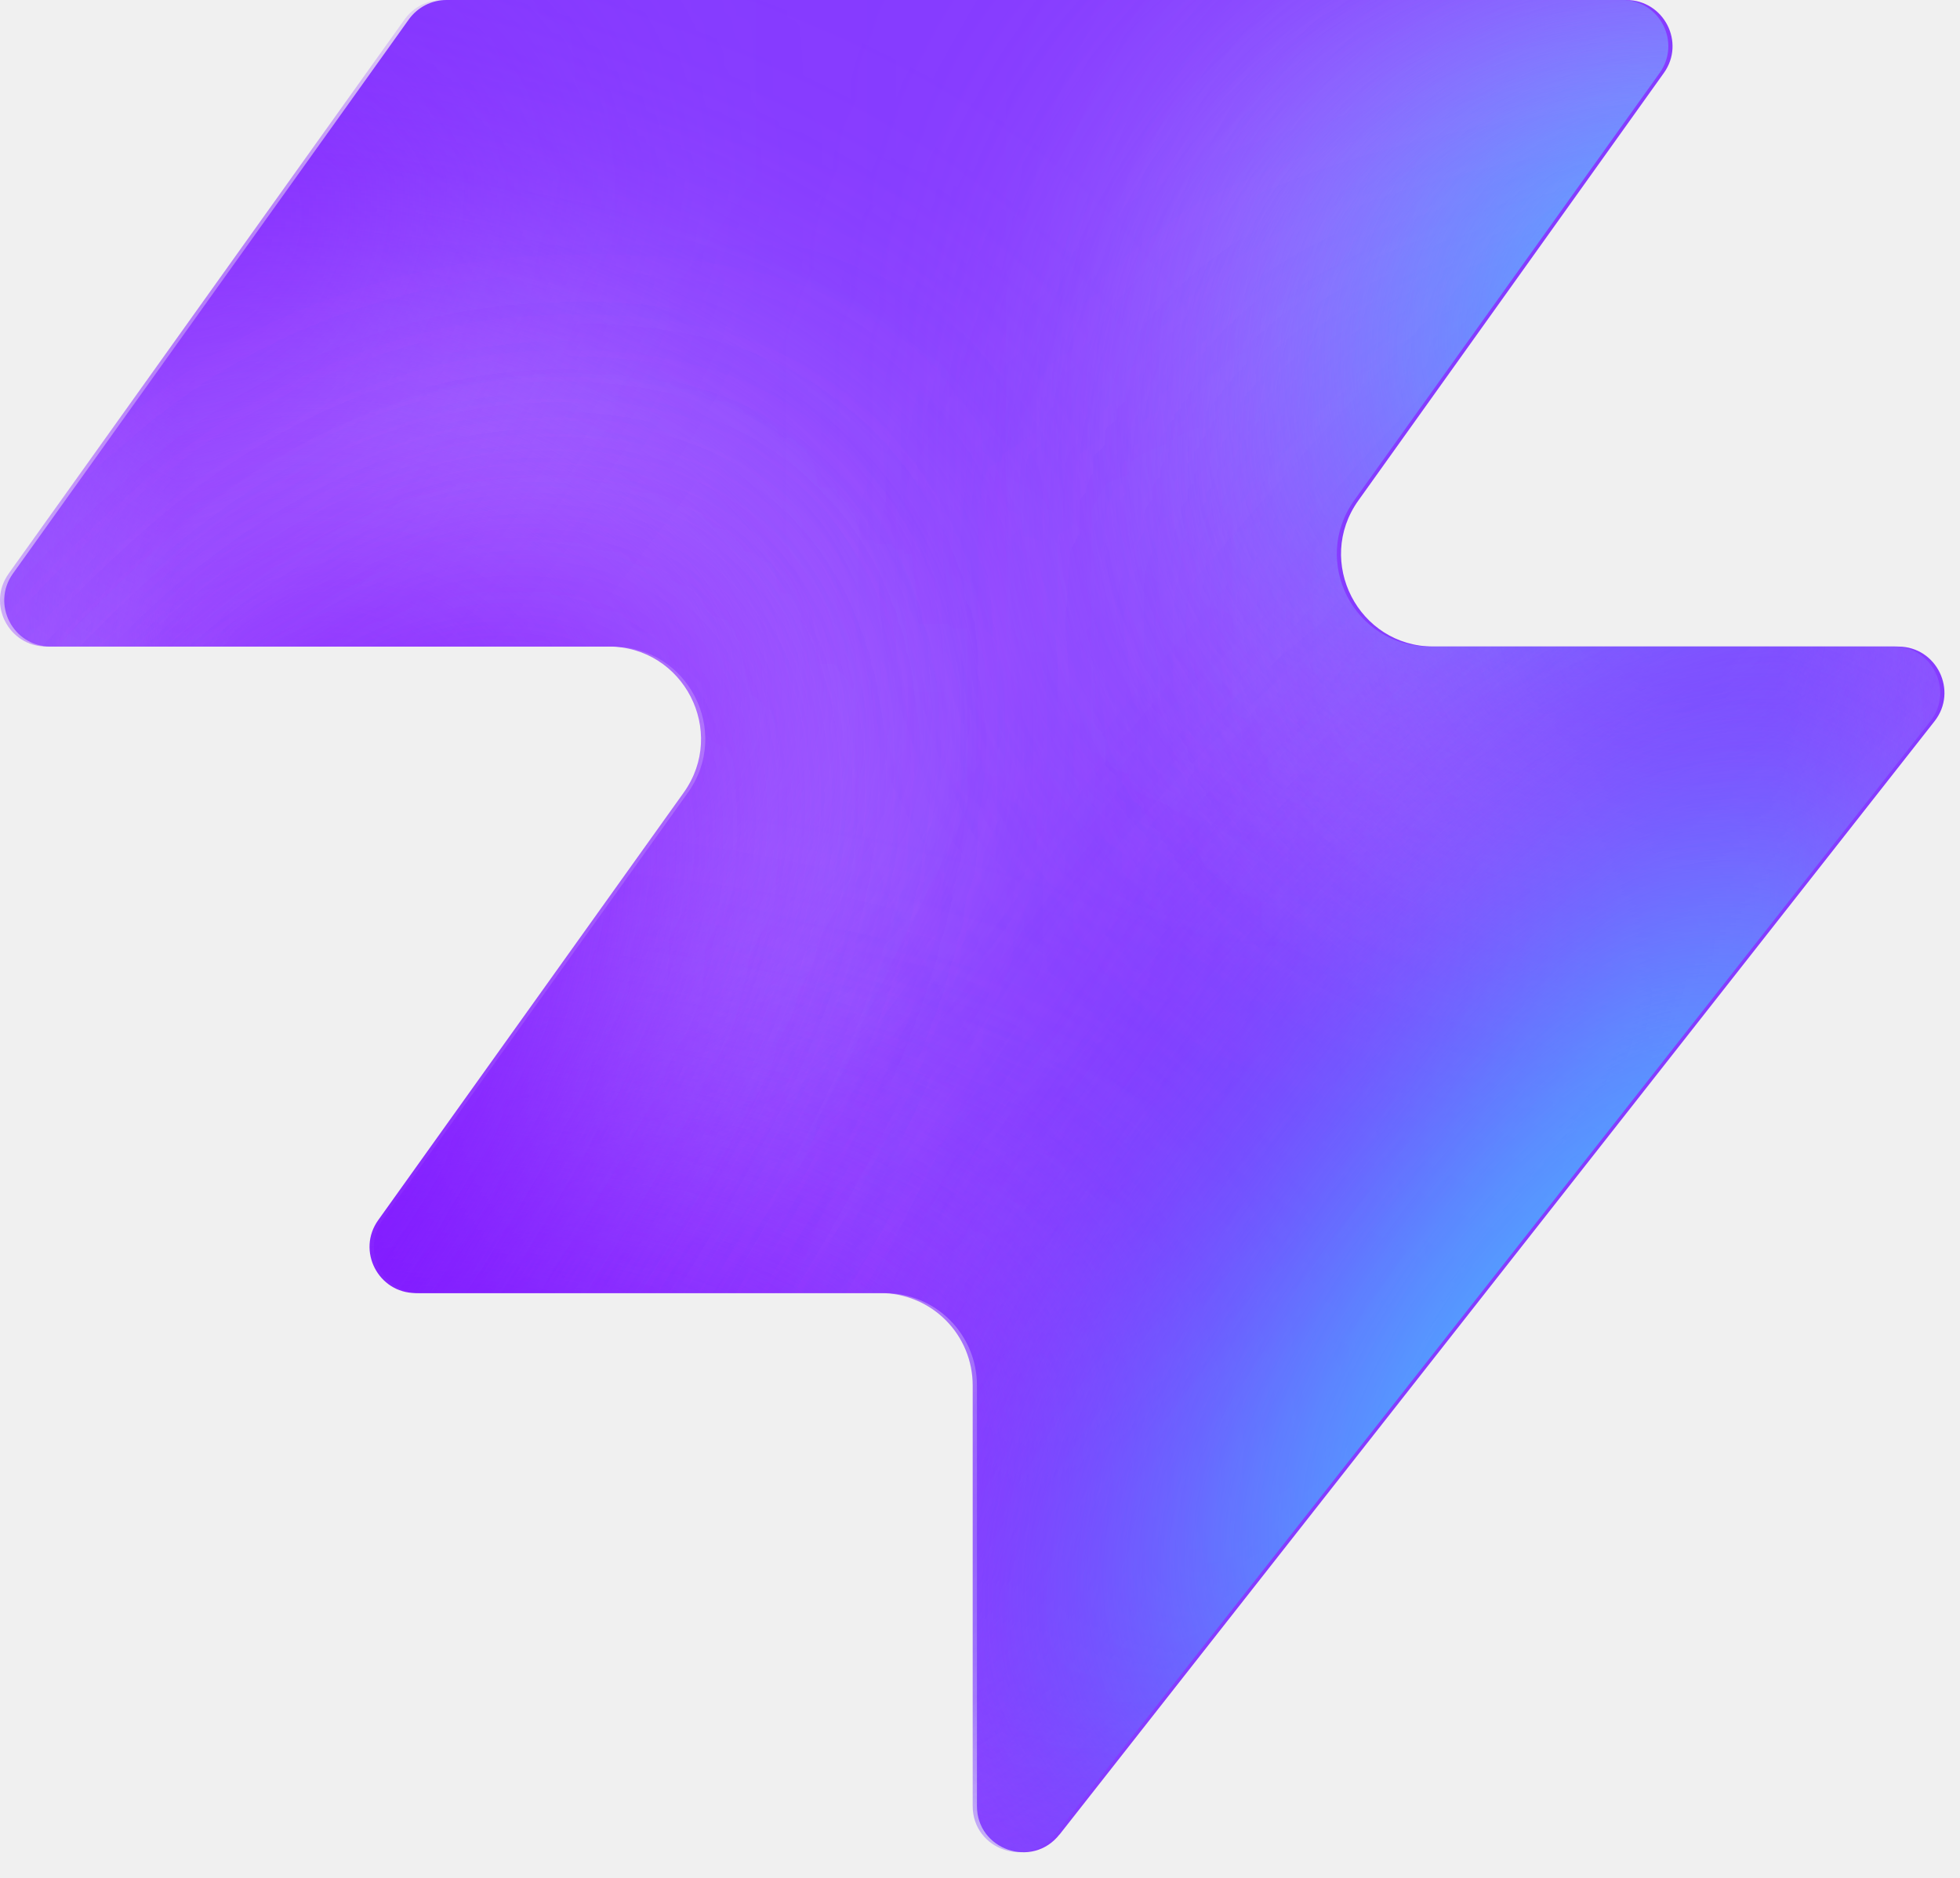
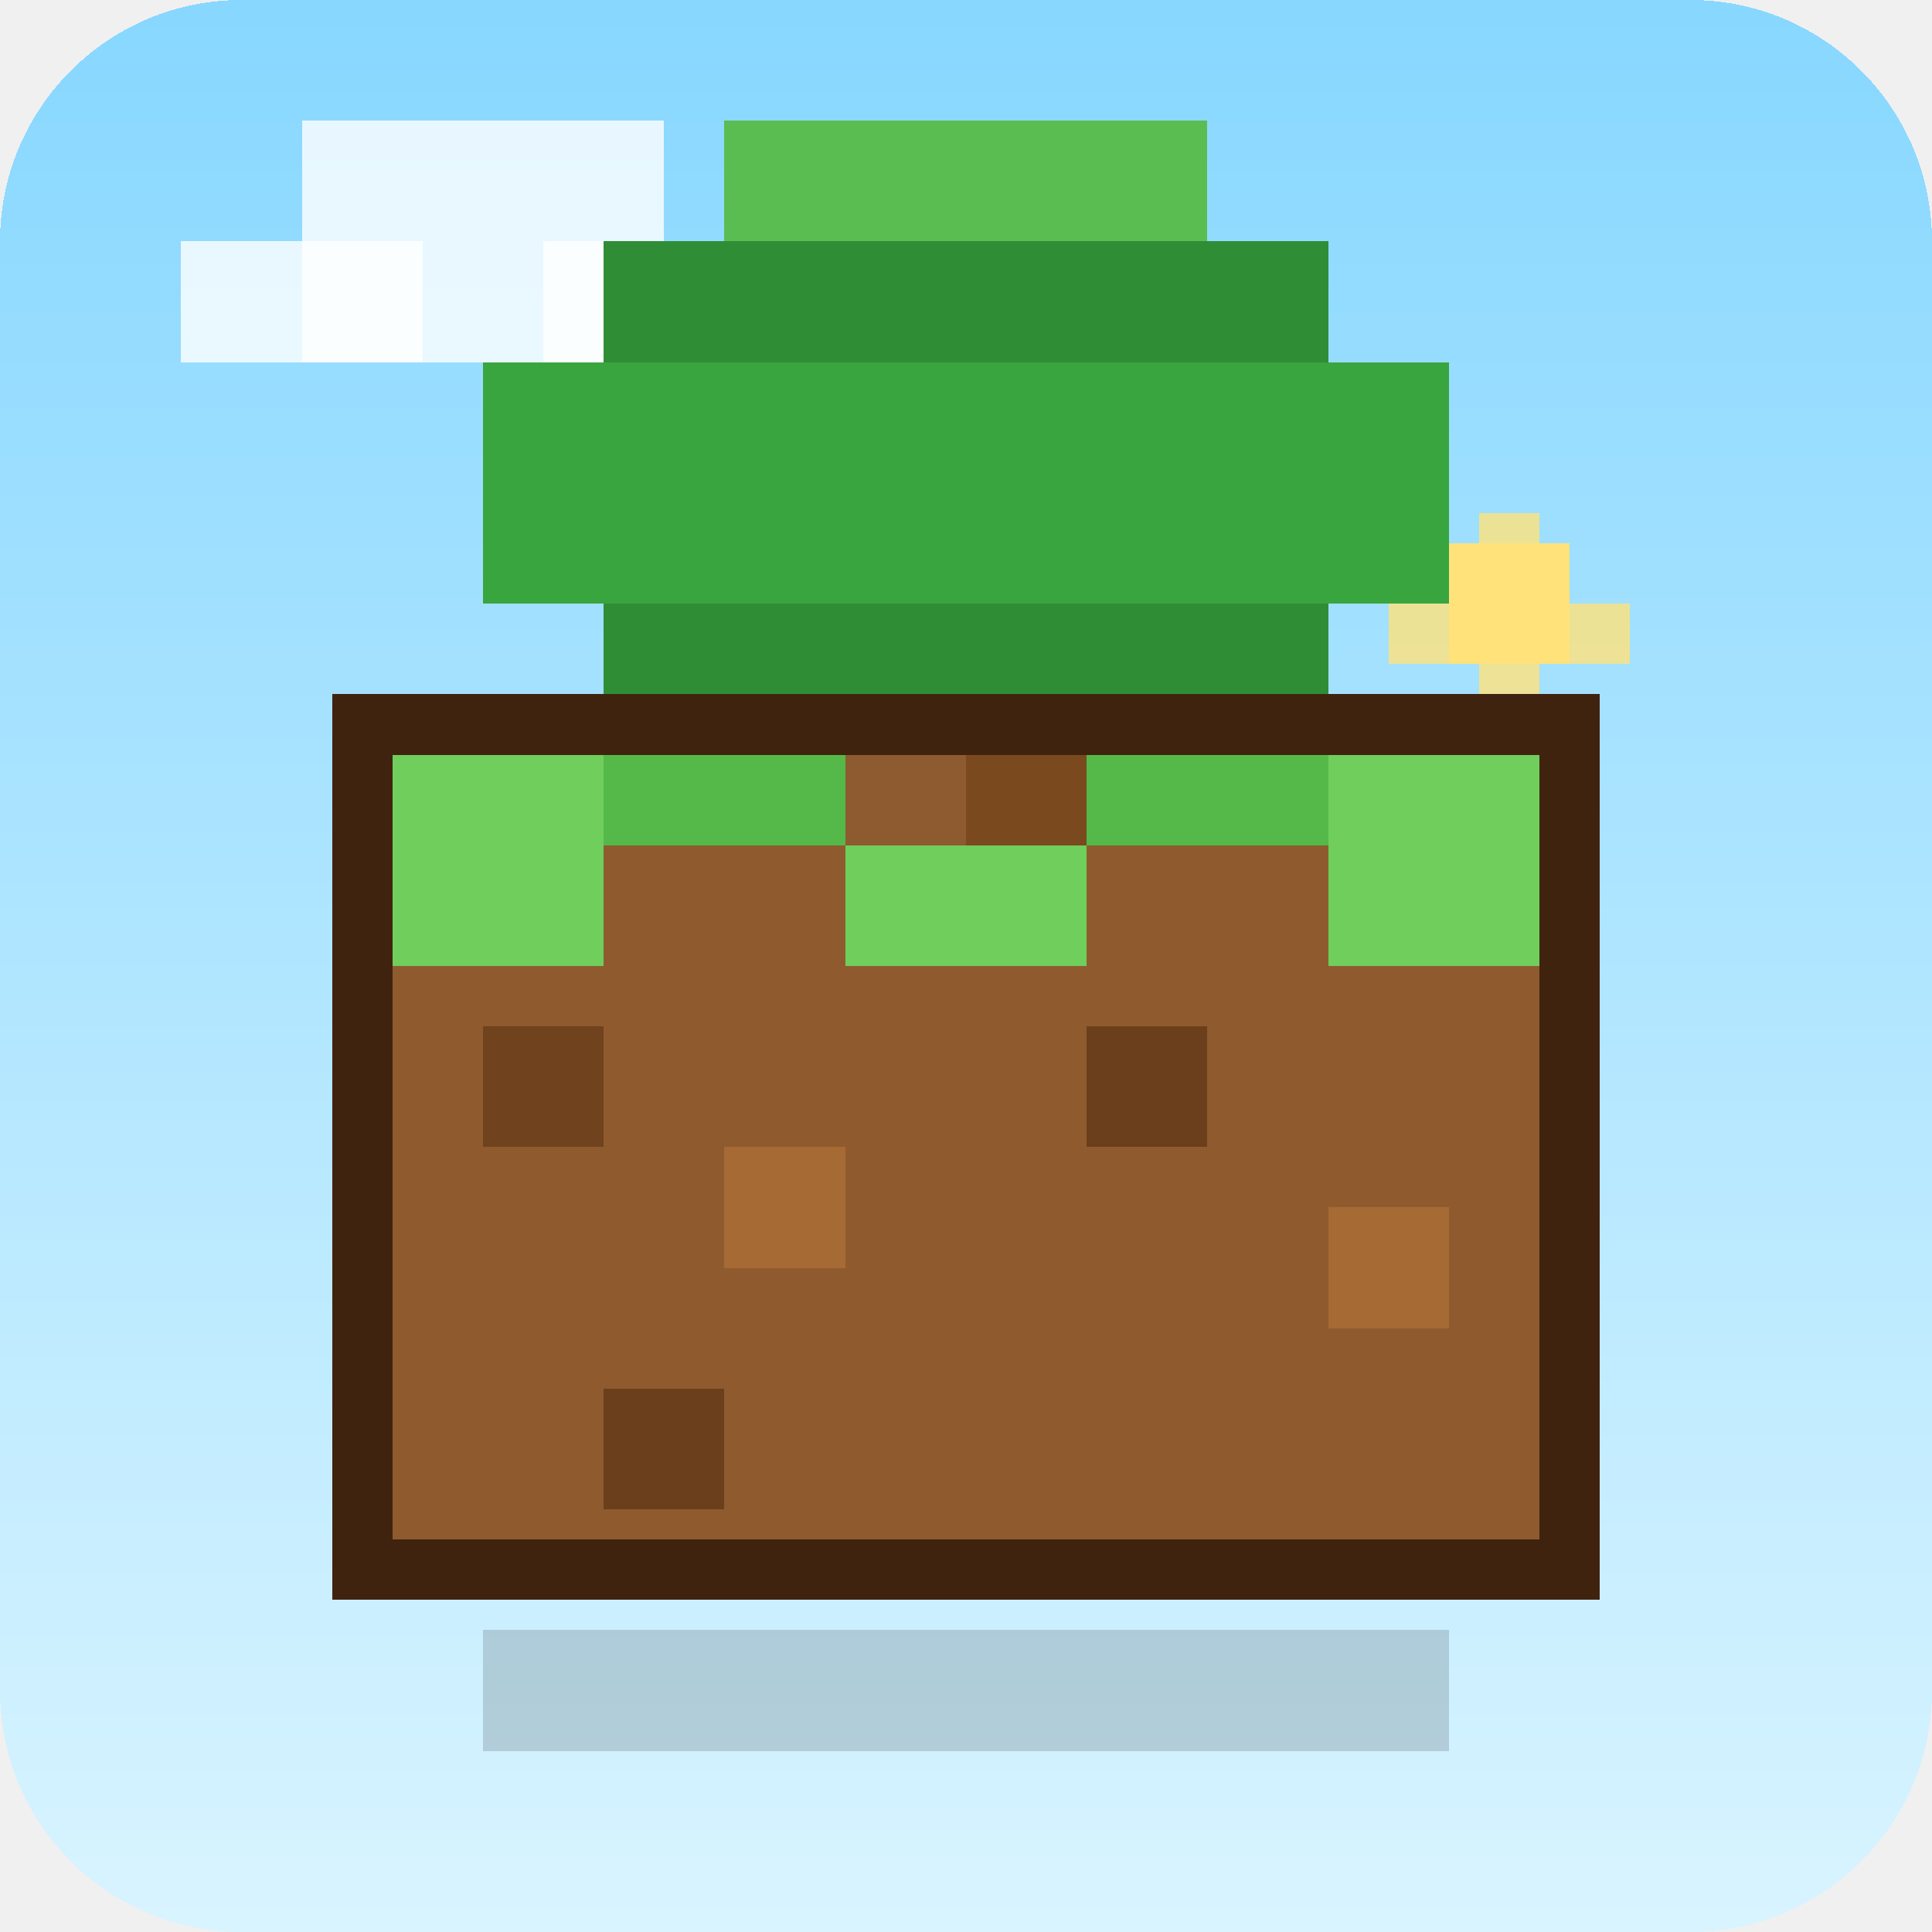
- <svg xmlns="http://www.w3.org/2000/svg" width="48" height="46" fill="none" viewBox="0 0 48 46">
-   <path fill="#863bff" d="M25.946 44.938c-.664.845-2.021.375-2.021-.698V33.937a2.26 2.26 0 0 0-2.262-2.262H10.287c-.92 0-1.456-1.04-.92-1.788l7.48-10.471c1.07-1.497 0-3.578-1.842-3.578H1.237c-.92 0-1.456-1.04-.92-1.788L10.013.474c.214-.297.556-.474.92-.474h28.894c.92 0 1.456 1.04.92 1.788l-7.48 10.471c-1.07 1.498 0 3.579 1.842 3.579h11.377c.943 0 1.473 1.088.89 1.83L25.947 44.94z" style="fill:#863bff;fill:color(display-p3 .525 .23 1);fill-opacity:1" />
-   <mask id="a" width="48" height="46" x="0" y="0" maskUnits="userSpaceOnUse" style="mask-type:alpha">
-     <path fill="#000" d="M25.842 44.938c-.664.844-2.021.375-2.021-.698V33.937a2.26 2.26 0 0 0-2.262-2.262H10.183c-.92 0-1.456-1.04-.92-1.788l7.48-10.471c1.07-1.498 0-3.579-1.842-3.579H1.133c-.92 0-1.456-1.04-.92-1.787L9.91.473c.214-.297.556-.474.92-.474h28.894c.92 0 1.456 1.04.92 1.788l-7.48 10.471c-1.07 1.498 0 3.578 1.842 3.578h11.377c.943 0 1.473 1.088.89 1.832L25.843 44.94z" style="fill:#000;fill-opacity:1" />
-   </mask>
-   <g mask="url(#a)">
-     <g filter="url(#b)">
-       <ellipse cx="5.508" cy="14.704" fill="#ede6ff" rx="5.508" ry="14.704" style="fill:#ede6ff;fill:color(display-p3 .927 .903 1);fill-opacity:1" transform="matrix(.00324 1 1 -.00324 -4.47 31.516)" />
-     </g>
-     <g filter="url(#c)">
-       <ellipse cx="10.399" cy="29.851" fill="#ede6ff" rx="10.399" ry="29.851" style="fill:#ede6ff;fill:color(display-p3 .927 .903 1);fill-opacity:1" transform="matrix(.00324 1 1 -.00324 -39.328 7.883)" />
-     </g>
-     <g filter="url(#d)">
-       <ellipse cx="5.508" cy="30.487" fill="#7e14ff" rx="5.508" ry="30.487" style="fill:#7e14ff;fill:color(display-p3 .492 .077 1);fill-opacity:1" transform="rotate(89.814 -25.913 -14.639)scale(1 -1)" />
-     </g>
-     <g filter="url(#e)">
-       <ellipse cx="5.508" cy="30.599" fill="#7e14ff" rx="5.508" ry="30.599" style="fill:#7e14ff;fill:color(display-p3 .492 .077 1);fill-opacity:1" transform="rotate(89.814 -32.644 -3.334)scale(1 -1)" />
-     </g>
-     <g filter="url(#f)">
-       <ellipse cx="5.508" cy="30.599" fill="#7e14ff" rx="5.508" ry="30.599" style="fill:#7e14ff;fill:color(display-p3 .492 .077 1);fill-opacity:1" transform="matrix(.00324 1 1 -.00324 -34.34 30.47)" />
-     </g>
-     <g filter="url(#g)">
-       <ellipse cx="14.072" cy="22.078" fill="#ede6ff" rx="14.072" ry="22.078" style="fill:#ede6ff;fill:color(display-p3 .927 .903 1);fill-opacity:1" transform="rotate(93.35 24.506 48.493)scale(-1 1)" />
-     </g>
-     <g filter="url(#h)">
-       <ellipse cx="3.47" cy="21.501" fill="#7e14ff" rx="3.47" ry="21.501" style="fill:#7e14ff;fill:color(display-p3 .492 .077 1);fill-opacity:1" transform="rotate(89.009 28.708 47.59)scale(-1 1)" />
-     </g>
-     <g filter="url(#i)">
-       <ellipse cx="3.47" cy="21.501" fill="#7e14ff" rx="3.47" ry="21.501" style="fill:#7e14ff;fill:color(display-p3 .492 .077 1);fill-opacity:1" transform="rotate(89.009 28.708 47.59)scale(-1 1)" />
-     </g>
-     <g filter="url(#j)">
-       <ellipse cx=".387" cy="8.972" fill="#7e14ff" rx="4.407" ry="29.108" style="fill:#7e14ff;fill:color(display-p3 .492 .077 1);fill-opacity:1" transform="rotate(39.51 .387 8.972)" />
-     </g>
-     <g filter="url(#k)">
-       <ellipse cx="47.523" cy="-6.092" fill="#7e14ff" rx="4.407" ry="29.108" style="fill:#7e14ff;fill:color(display-p3 .492 .077 1);fill-opacity:1" transform="rotate(37.892 47.523 -6.092)" />
-     </g>
-     <g filter="url(#l)">
-       <ellipse cx="41.412" cy="6.333" fill="#47bfff" rx="5.971" ry="9.665" style="fill:#47bfff;fill:color(display-p3 .28 .748 1);fill-opacity:1" transform="rotate(37.892 41.412 6.333)" />
-     </g>
-     <g filter="url(#m)">
-       <ellipse cx="-1.879" cy="38.332" fill="#7e14ff" rx="4.407" ry="29.108" style="fill:#7e14ff;fill:color(display-p3 .492 .077 1);fill-opacity:1" transform="rotate(37.892 -1.88 38.332)" />
-     </g>
-     <g filter="url(#n)">
-       <ellipse cx="-1.879" cy="38.332" fill="#7e14ff" rx="4.407" ry="29.108" style="fill:#7e14ff;fill:color(display-p3 .492 .077 1);fill-opacity:1" transform="rotate(37.892 -1.88 38.332)" />
-     </g>
-     <g filter="url(#o)">
-       <ellipse cx="35.651" cy="29.907" fill="#7e14ff" rx="4.407" ry="29.108" style="fill:#7e14ff;fill:color(display-p3 .492 .077 1);fill-opacity:1" transform="rotate(37.892 35.651 29.907)" />
-     </g>
-     <g filter="url(#p)">
-       <ellipse cx="38.418" cy="32.4" fill="#47bfff" rx="5.971" ry="15.297" style="fill:#47bfff;fill:color(display-p3 .28 .748 1);fill-opacity:1" transform="rotate(37.892 38.418 32.4)" />
-     </g>
-   </g>
+ <svg xmlns="http://www.w3.org/2000/svg" viewBox="0 0 64 64" width="64" height="64" shape-rendering="crispEdges">
  <defs>
-     <filter id="b" width="60.045" height="41.654" x="-19.77" y="16.149" color-interpolation-filters="sRGB" filterUnits="userSpaceOnUse">
-       <feFlood flood-opacity="0" result="BackgroundImageFix" />
-       <feBlend in="SourceGraphic" in2="BackgroundImageFix" result="shape" />
-       <feGaussianBlur result="effect1_foregroundBlur_2002_17158" stdDeviation="7.659" />
-     </filter>
-     <filter id="c" width="90.34" height="51.437" x="-54.613" y="-7.533" color-interpolation-filters="sRGB" filterUnits="userSpaceOnUse">
-       <feFlood flood-opacity="0" result="BackgroundImageFix" />
-       <feBlend in="SourceGraphic" in2="BackgroundImageFix" result="shape" />
-       <feGaussianBlur result="effect1_foregroundBlur_2002_17158" stdDeviation="7.659" />
-     </filter>
-     <filter id="d" width="79.355" height="29.4" x="-49.64" y="2.03" color-interpolation-filters="sRGB" filterUnits="userSpaceOnUse">
-       <feFlood flood-opacity="0" result="BackgroundImageFix" />
-       <feBlend in="SourceGraphic" in2="BackgroundImageFix" result="shape" />
-       <feGaussianBlur result="effect1_foregroundBlur_2002_17158" stdDeviation="4.596" />
-     </filter>
-     <filter id="e" width="79.579" height="29.4" x="-45.045" y="20.029" color-interpolation-filters="sRGB" filterUnits="userSpaceOnUse">
-       <feFlood flood-opacity="0" result="BackgroundImageFix" />
-       <feBlend in="SourceGraphic" in2="BackgroundImageFix" result="shape" />
-       <feGaussianBlur result="effect1_foregroundBlur_2002_17158" stdDeviation="4.596" />
-     </filter>
-     <filter id="f" width="79.579" height="29.4" x="-43.513" y="21.178" color-interpolation-filters="sRGB" filterUnits="userSpaceOnUse">
-       <feFlood flood-opacity="0" result="BackgroundImageFix" />
-       <feBlend in="SourceGraphic" in2="BackgroundImageFix" result="shape" />
-       <feGaussianBlur result="effect1_foregroundBlur_2002_17158" stdDeviation="4.596" />
-     </filter>
-     <filter id="g" width="74.749" height="58.852" x="15.756" y="-17.901" color-interpolation-filters="sRGB" filterUnits="userSpaceOnUse">
-       <feFlood flood-opacity="0" result="BackgroundImageFix" />
-       <feBlend in="SourceGraphic" in2="BackgroundImageFix" result="shape" />
-       <feGaussianBlur result="effect1_foregroundBlur_2002_17158" stdDeviation="7.659" />
-     </filter>
-     <filter id="h" width="61.377" height="25.362" x="23.548" y="2.284" color-interpolation-filters="sRGB" filterUnits="userSpaceOnUse">
-       <feFlood flood-opacity="0" result="BackgroundImageFix" />
-       <feBlend in="SourceGraphic" in2="BackgroundImageFix" result="shape" />
-       <feGaussianBlur result="effect1_foregroundBlur_2002_17158" stdDeviation="4.596" />
-     </filter>
-     <filter id="i" width="61.377" height="25.362" x="23.548" y="2.284" color-interpolation-filters="sRGB" filterUnits="userSpaceOnUse">
-       <feFlood flood-opacity="0" result="BackgroundImageFix" />
-       <feBlend in="SourceGraphic" in2="BackgroundImageFix" result="shape" />
-       <feGaussianBlur result="effect1_foregroundBlur_2002_17158" stdDeviation="4.596" />
-     </filter>
-     <filter id="j" width="56.045" height="63.649" x="-27.636" y="-22.853" color-interpolation-filters="sRGB" filterUnits="userSpaceOnUse">
-       <feFlood flood-opacity="0" result="BackgroundImageFix" />
-       <feBlend in="SourceGraphic" in2="BackgroundImageFix" result="shape" />
-       <feGaussianBlur result="effect1_foregroundBlur_2002_17158" stdDeviation="4.596" />
-     </filter>
-     <filter id="k" width="54.814" height="64.646" x="20.116" y="-38.415" color-interpolation-filters="sRGB" filterUnits="userSpaceOnUse">
-       <feFlood flood-opacity="0" result="BackgroundImageFix" />
-       <feBlend in="SourceGraphic" in2="BackgroundImageFix" result="shape" />
-       <feGaussianBlur result="effect1_foregroundBlur_2002_17158" stdDeviation="4.596" />
-     </filter>
-     <filter id="l" width="33.541" height="35.313" x="24.641" y="-11.323" color-interpolation-filters="sRGB" filterUnits="userSpaceOnUse">
-       <feFlood flood-opacity="0" result="BackgroundImageFix" />
-       <feBlend in="SourceGraphic" in2="BackgroundImageFix" result="shape" />
-       <feGaussianBlur result="effect1_foregroundBlur_2002_17158" stdDeviation="4.596" />
-     </filter>
-     <filter id="m" width="54.814" height="64.646" x="-29.286" y="6.009" color-interpolation-filters="sRGB" filterUnits="userSpaceOnUse">
-       <feFlood flood-opacity="0" result="BackgroundImageFix" />
-       <feBlend in="SourceGraphic" in2="BackgroundImageFix" result="shape" />
-       <feGaussianBlur result="effect1_foregroundBlur_2002_17158" stdDeviation="4.596" />
-     </filter>
-     <filter id="n" width="54.814" height="64.646" x="-29.286" y="6.009" color-interpolation-filters="sRGB" filterUnits="userSpaceOnUse">
-       <feFlood flood-opacity="0" result="BackgroundImageFix" />
-       <feBlend in="SourceGraphic" in2="BackgroundImageFix" result="shape" />
-       <feGaussianBlur result="effect1_foregroundBlur_2002_17158" stdDeviation="4.596" />
-     </filter>
-     <filter id="o" width="54.814" height="64.646" x="8.244" y="-2.416" color-interpolation-filters="sRGB" filterUnits="userSpaceOnUse">
-       <feFlood flood-opacity="0" result="BackgroundImageFix" />
-       <feBlend in="SourceGraphic" in2="BackgroundImageFix" result="shape" />
-       <feGaussianBlur result="effect1_foregroundBlur_2002_17158" stdDeviation="4.596" />
-     </filter>
-     <filter id="p" width="39.409" height="43.623" x="18.713" y="10.588" color-interpolation-filters="sRGB" filterUnits="userSpaceOnUse">
-       <feFlood flood-opacity="0" result="BackgroundImageFix" />
-       <feBlend in="SourceGraphic" in2="BackgroundImageFix" result="shape" />
-       <feGaussianBlur result="effect1_foregroundBlur_2002_17158" stdDeviation="4.596" />
-     </filter>
+     <linearGradient id="sky" x1="0" y1="0" x2="0" y2="1">
+       <stop offset="0%" stop-color="#87d7ff" />
+       <stop offset="100%" stop-color="#d9f4ff" />
+     </linearGradient>
  </defs>
+   <rect x="0" y="0" width="64" height="64" rx="8" fill="url(#sky)" />
+   <rect x="6" y="8" width="8" height="4" fill="#fff" opacity="0.8" />
+   <rect x="10" y="4" width="12" height="8" fill="#fff" opacity="0.8" />
+   <rect x="18" y="8" width="8" height="4" fill="#fff" opacity="0.8" />
+   <rect x="16" y="54" width="32" height="4" fill="#000" opacity="0.15" />
+   <rect x="12" y="28" width="40" height="24" fill="#8f5b2e" />
+   <rect x="16" y="34" width="4" height="4" fill="#70421d" />
+   <rect x="24" y="38" width="4" height="4" fill="#a66a35" />
+   <rect x="36" y="34" width="4" height="4" fill="#6b3f1b" />
+   <rect x="44" y="40" width="4" height="4" fill="#a66a35" />
+   <rect x="20" y="46" width="4" height="4" fill="#6b3f1b" />
+   <rect x="12" y="24" width="40" height="4" fill="#54b948" />
+   <rect x="12" y="24" width="8" height="8" fill="#6fce5c" />
+   <rect x="20" y="20" width="8" height="8" fill="#54b948" />
+   <rect x="28" y="24" width="8" height="8" fill="#6fce5c" />
+   <rect x="36" y="20" width="8" height="8" fill="#54b948" />
+   <rect x="44" y="24" width="8" height="8" fill="#6fce5c" />
+   <rect x="28" y="12" width="8" height="16" fill="#7a4a1e" />
+   <rect x="28" y="12" width="4" height="16" fill="#8d5b2f" />
+   <rect x="24" y="4" width="16" height="4" fill="#5abd52" />
+   <rect x="20" y="8" width="24" height="4" fill="#2f8e35" />
+   <rect x="16" y="12" width="32" height="8" fill="#39a53f" />
+   <rect x="20" y="20" width="24" height="4" fill="#2f8e35" />
+   <rect x="48" y="18" width="4" height="4" fill="#ffe27a" />
+   <rect x="46" y="20" width="8" height="2" fill="#ffe27a" opacity="0.8" />
+   <rect x="49" y="17" width="2" height="8" fill="#ffe27a" opacity="0.8" />
+   <path d="M12 24h40v28H12z" fill="none" stroke="#40230f" stroke-width="2" />
</svg>
